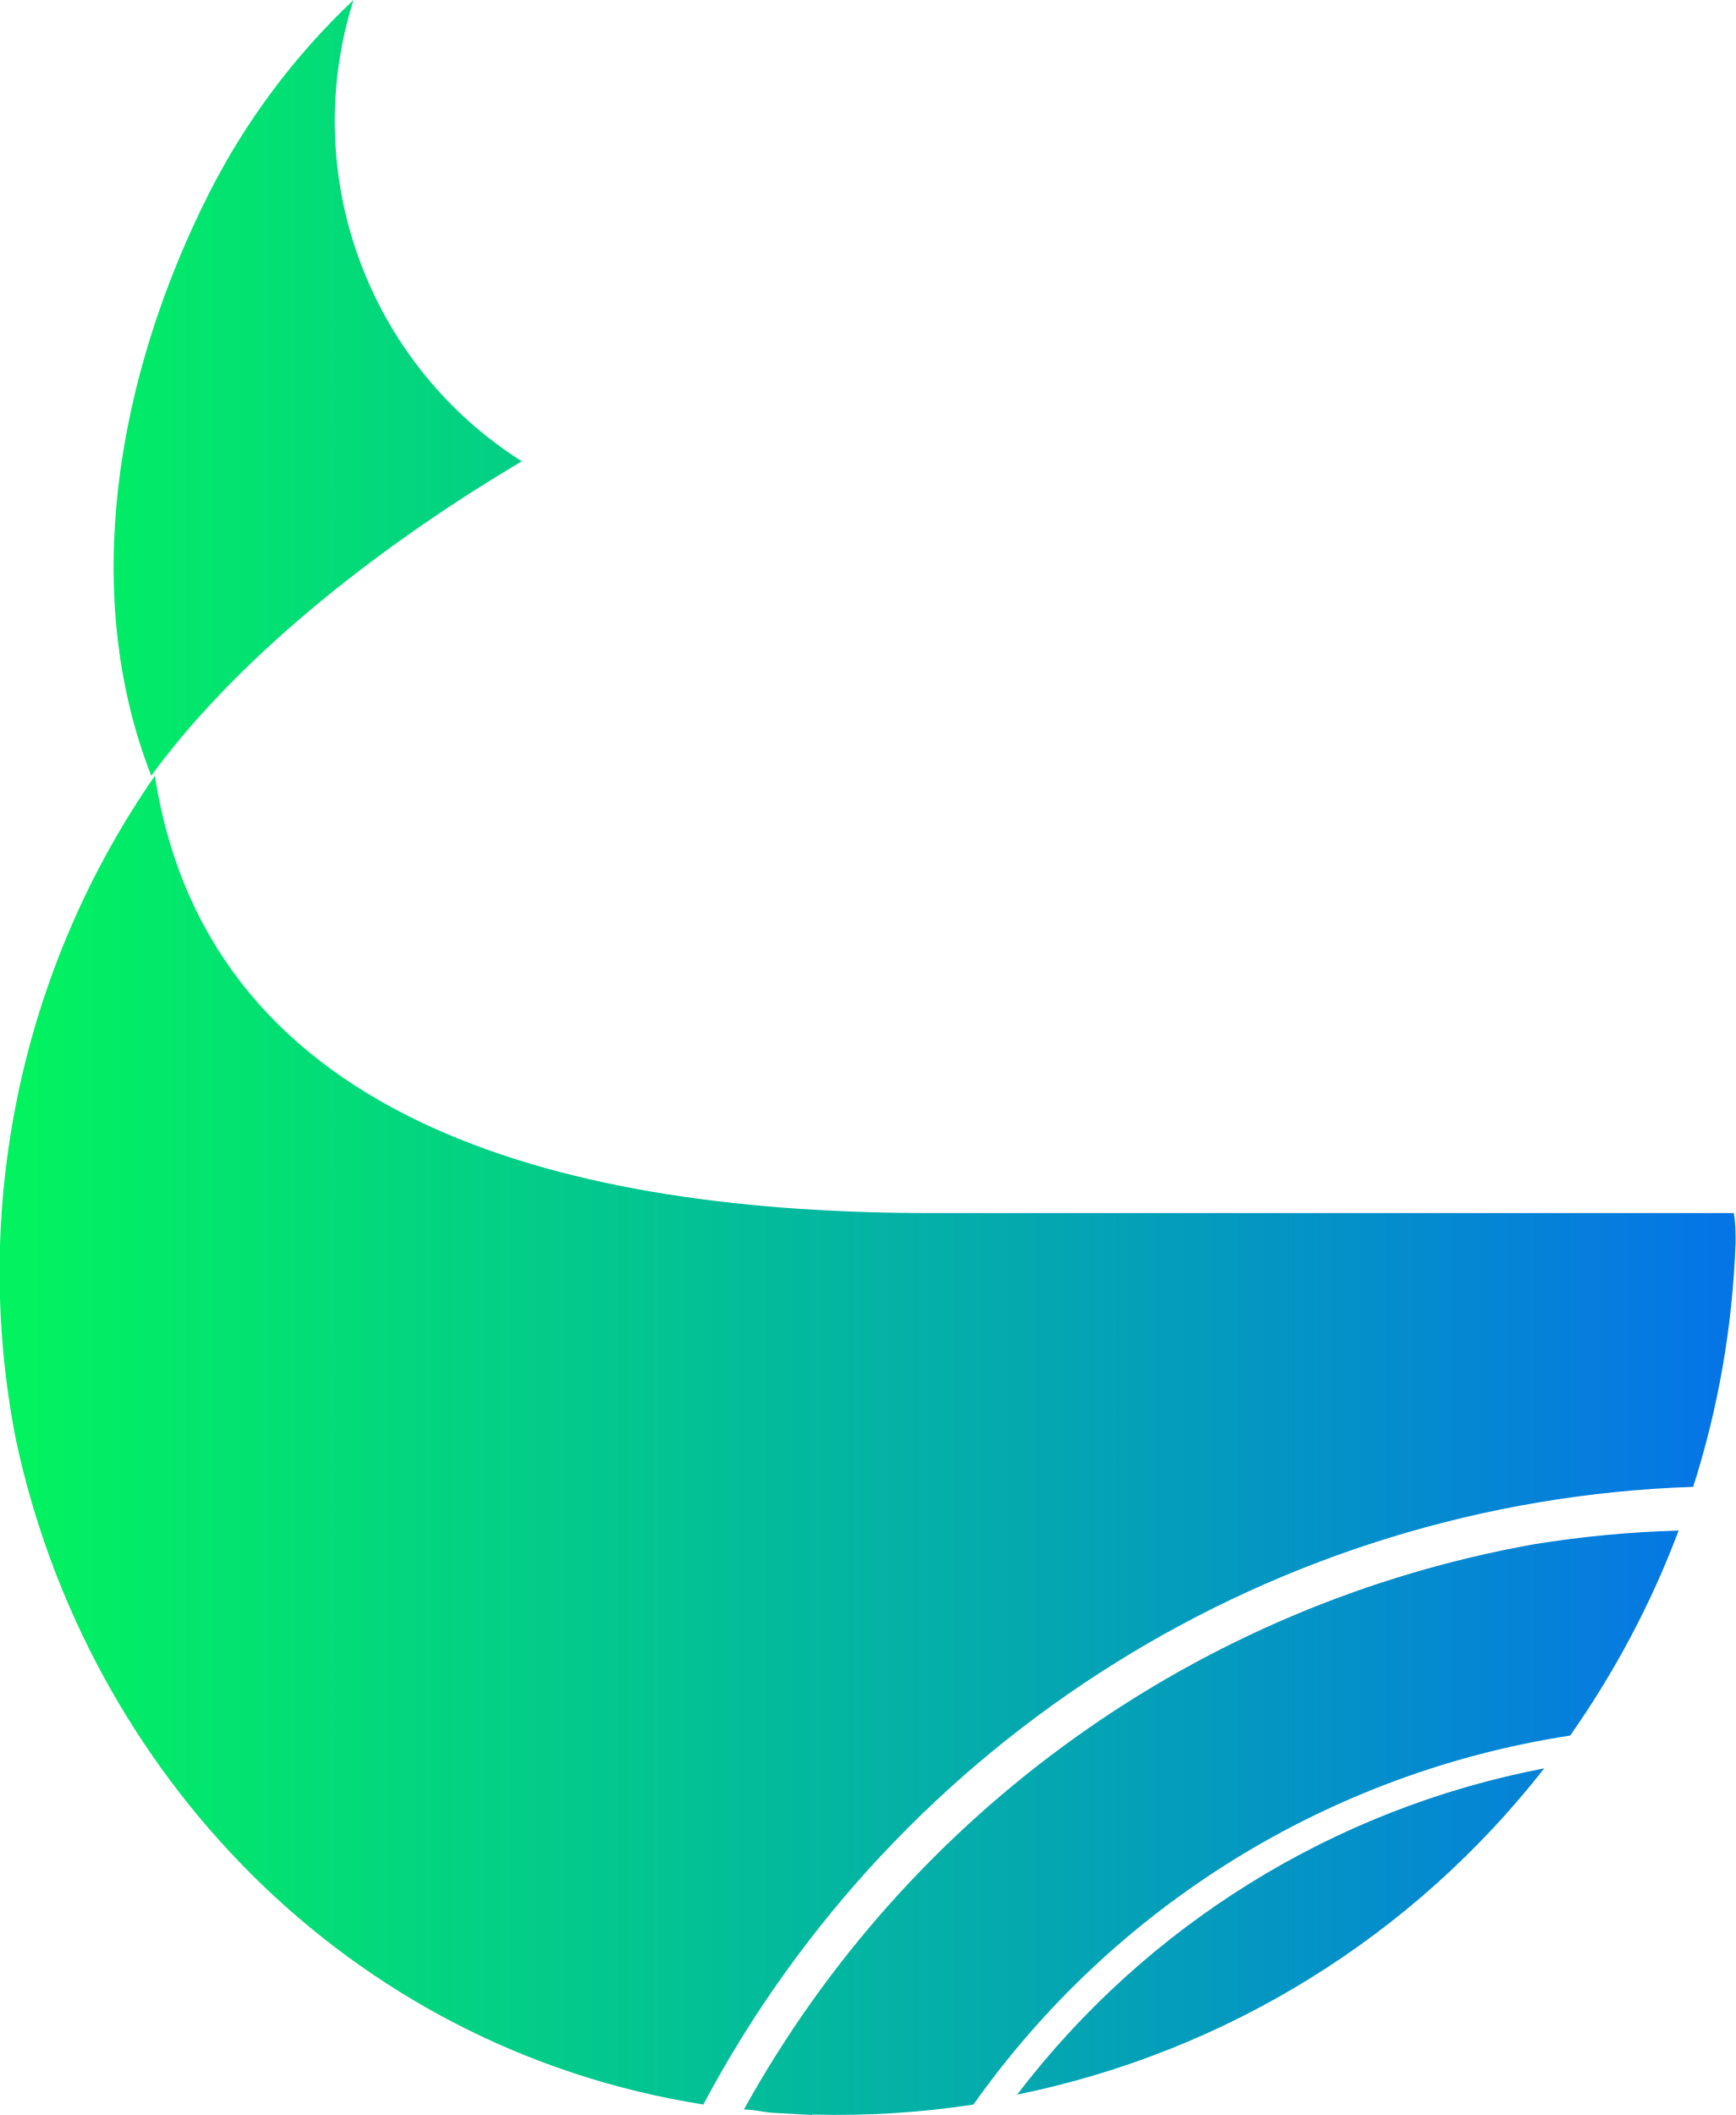
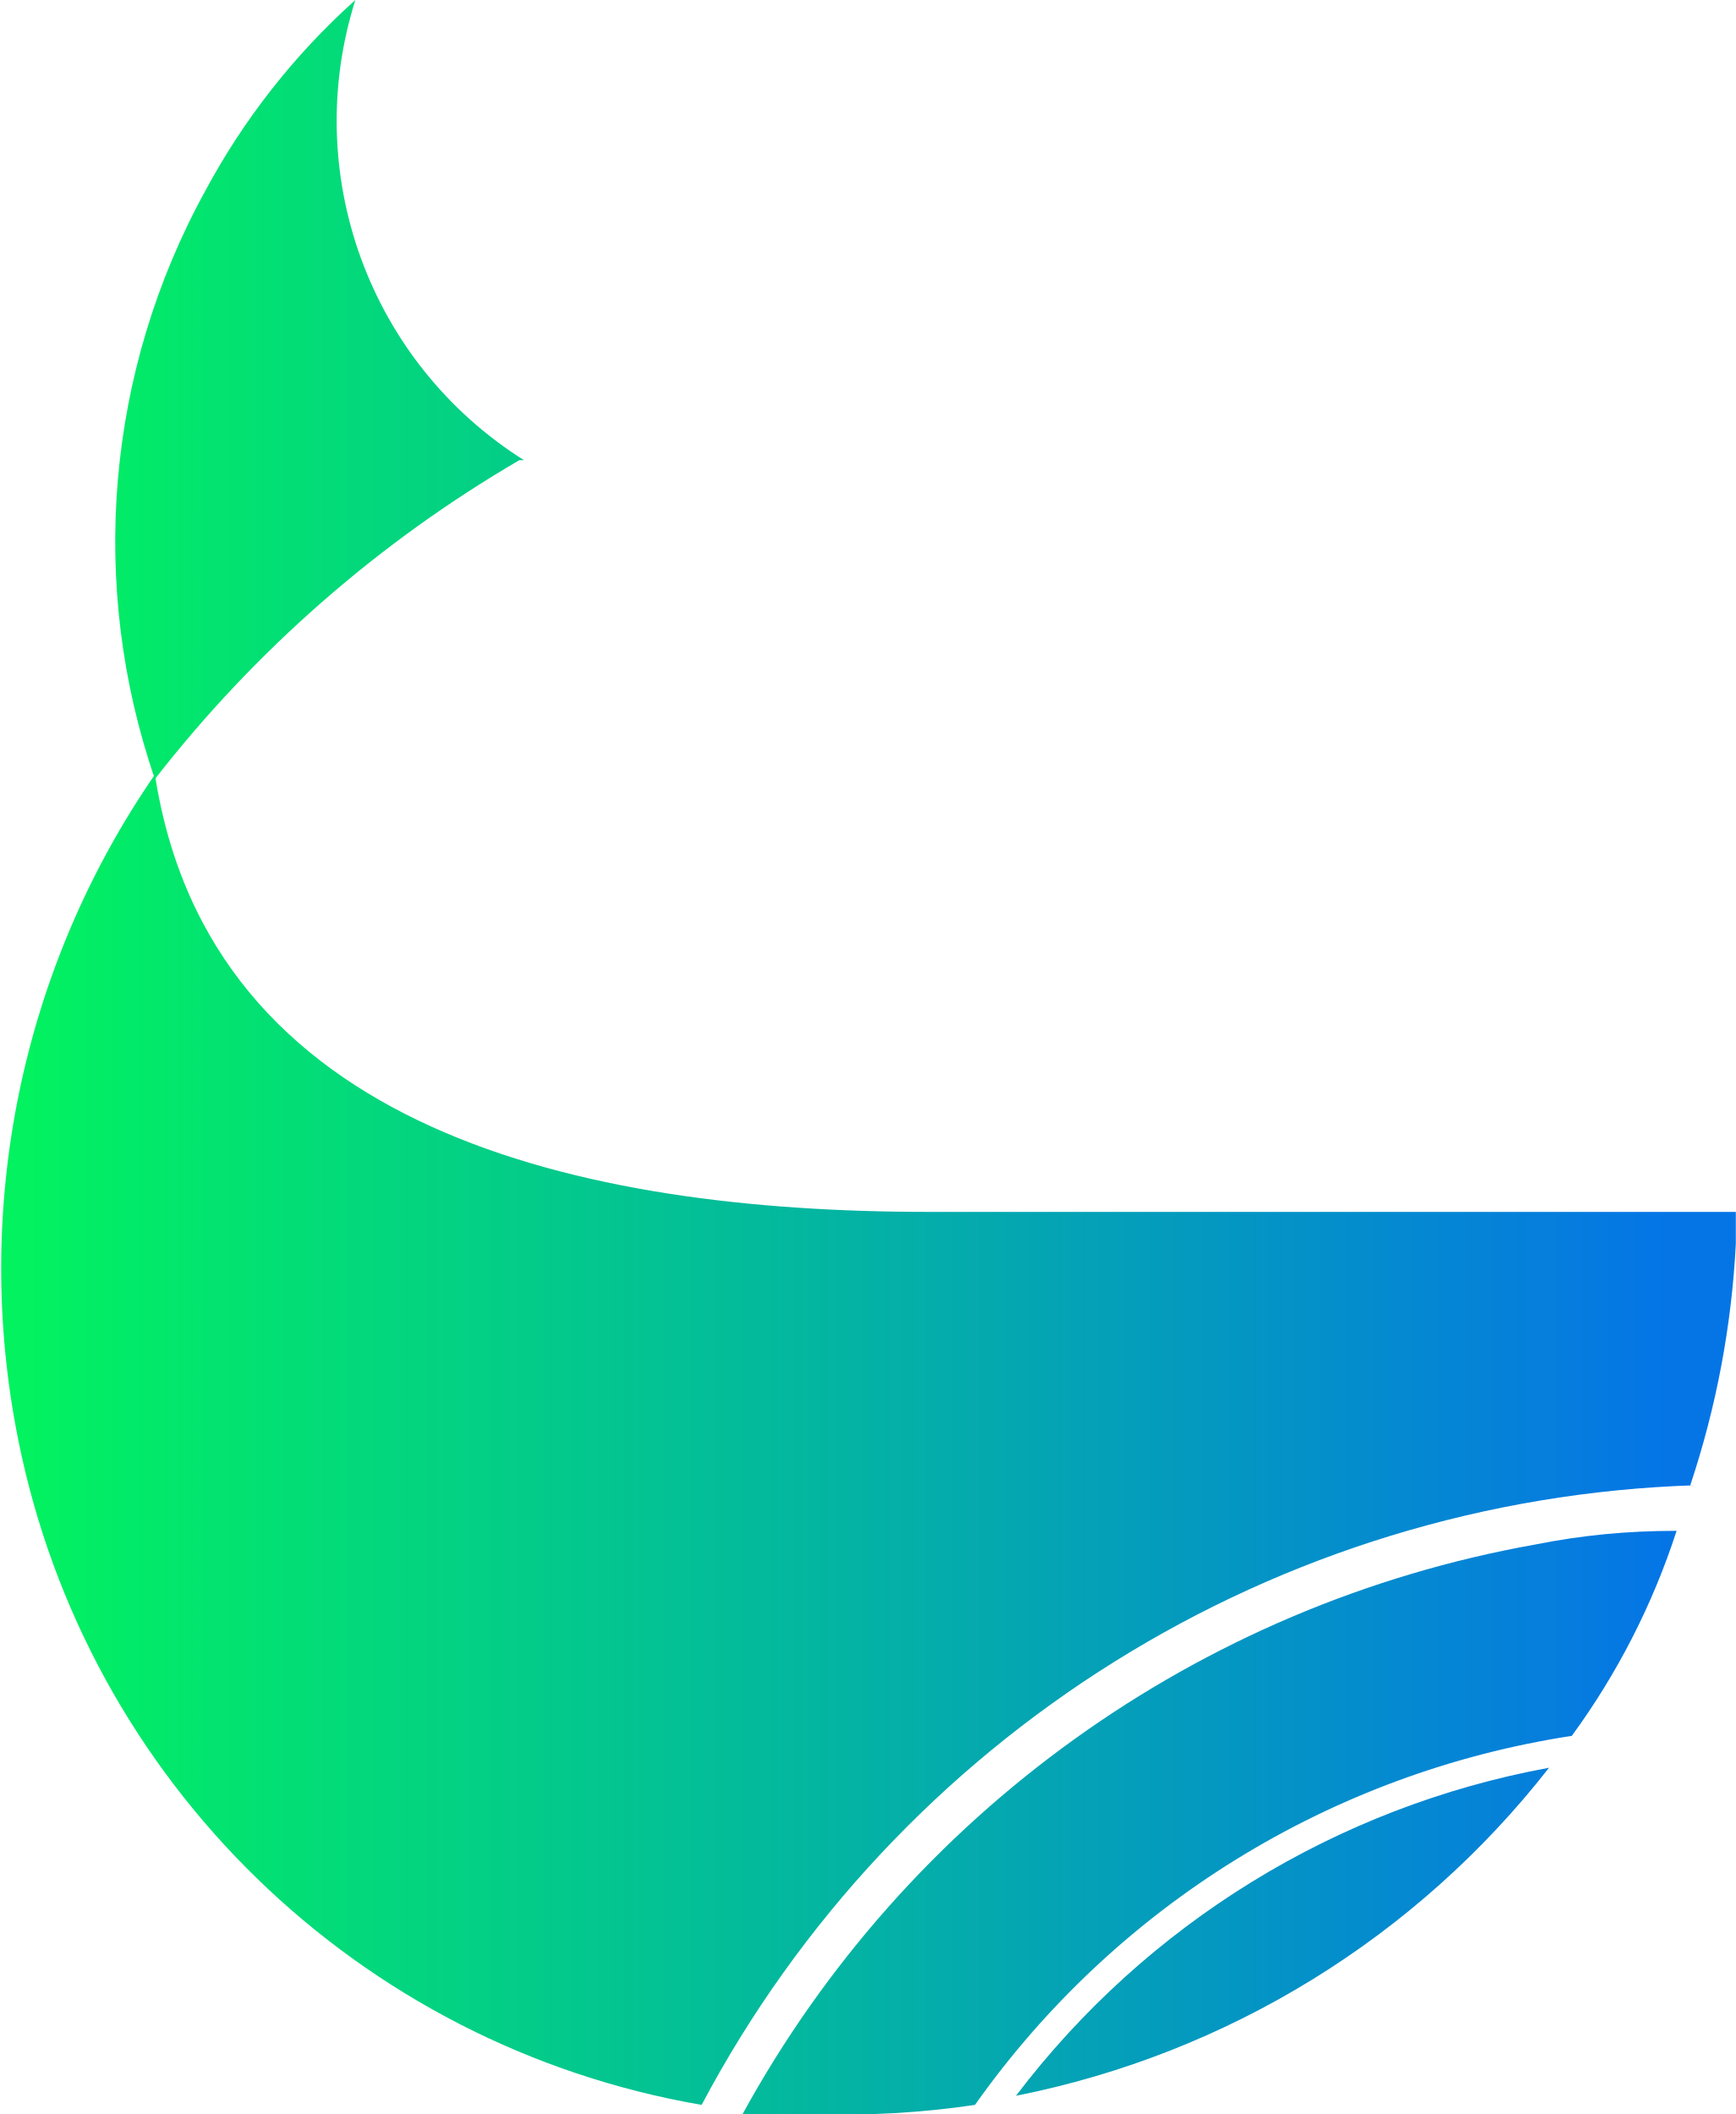
- <svg xmlns="http://www.w3.org/2000/svg" width="38.1" height="46.43" fill="none">
-   <path fill="url(#a)" d="M11.45 10.13c-2.85 1.69-6.1 4.12-8.13 6.9-1.55-3.96-.8-8.68 1.26-12.77A15.4 15.4 0 0 1 7.76 0a8.84 8.84 0 0 0 3.7 10.13zm6.38 36.3-.9-.05c-.2-.02-.4-.07-.6-.07A24.8 24.8 0 0 1 33.68 33.9c1.05-.17 2.1-.27 3.17-.3-.6 1.6-1.4 3.1-2.38 4.5a19.72 19.72 0 0 0-13.1 8.1 19.7 19.7 0 0 1-3.54.22zm4.5-.45a19.07 19.07 0 0 1 11.57-7.16 19.66 19.66 0 0 1-11.56 7.16zm14.84-13.34A25.59 25.59 0 0 0 15.44 46.2C7.6 44.96 1.9 38.87.35 31.61A19.12 19.12 0 0 1 3.4 17.03c1.2 7.76 9.29 9.6 17.04 9.6h17.62c.04.2.04.43.04.65a19.91 19.91 0 0 1-.93 5.36z" />
+ <svg xmlns="http://www.w3.org/2000/svg" viewBox="0 0 38.1 46.4">
  <defs>
-     <linearGradient id="a" x1="46.62" x2="9.64" y1=".72" y2=".72" gradientTransform="translate(-8.95)" gradientUnits="userSpaceOnUse">
+     <linearGradient id="a" x1="36.6" x2=".6" gradientUnits="userSpaceOnUse">
      <stop stop-color="#0575E6" />
      <stop offset="1" stop-color="#02F260" />
    </linearGradient>
  </defs>
+   <path fill="url(#a)" d="M11.4 10.1a28 28 0 0 0-8 7A16 16 0 0 1 4.5 4.2 15.4 15.4 0 0 1 7.8 0a8.8 8.8 0 0 0 3.7 10.1zm6.4 36.3h-1.5a24.8 24.8 0 0 1 17.4-12.5c1-.2 2-.3 3.1-.3a16 16 0 0 1-2.3 4.5 19.7 19.7 0 0 0-13.1 8.1 19.7 19.7 0 0 1-3.6.2zm4.5-.4A19 19 0 0 1 34 38.8 19.7 19.7 0 0 1 22.3 46zm14.9-13.4a25.6 25.6 0 0 0-21.8 13.6 18.5 18.5 0 0 1-15-14.6 19.1 19.1 0 0 1 3-14.6c1.2 7.8 9.3 9.6 17 9.6h17.7v.7a20 20 0 0 1-1 5.3z" />
</svg>
